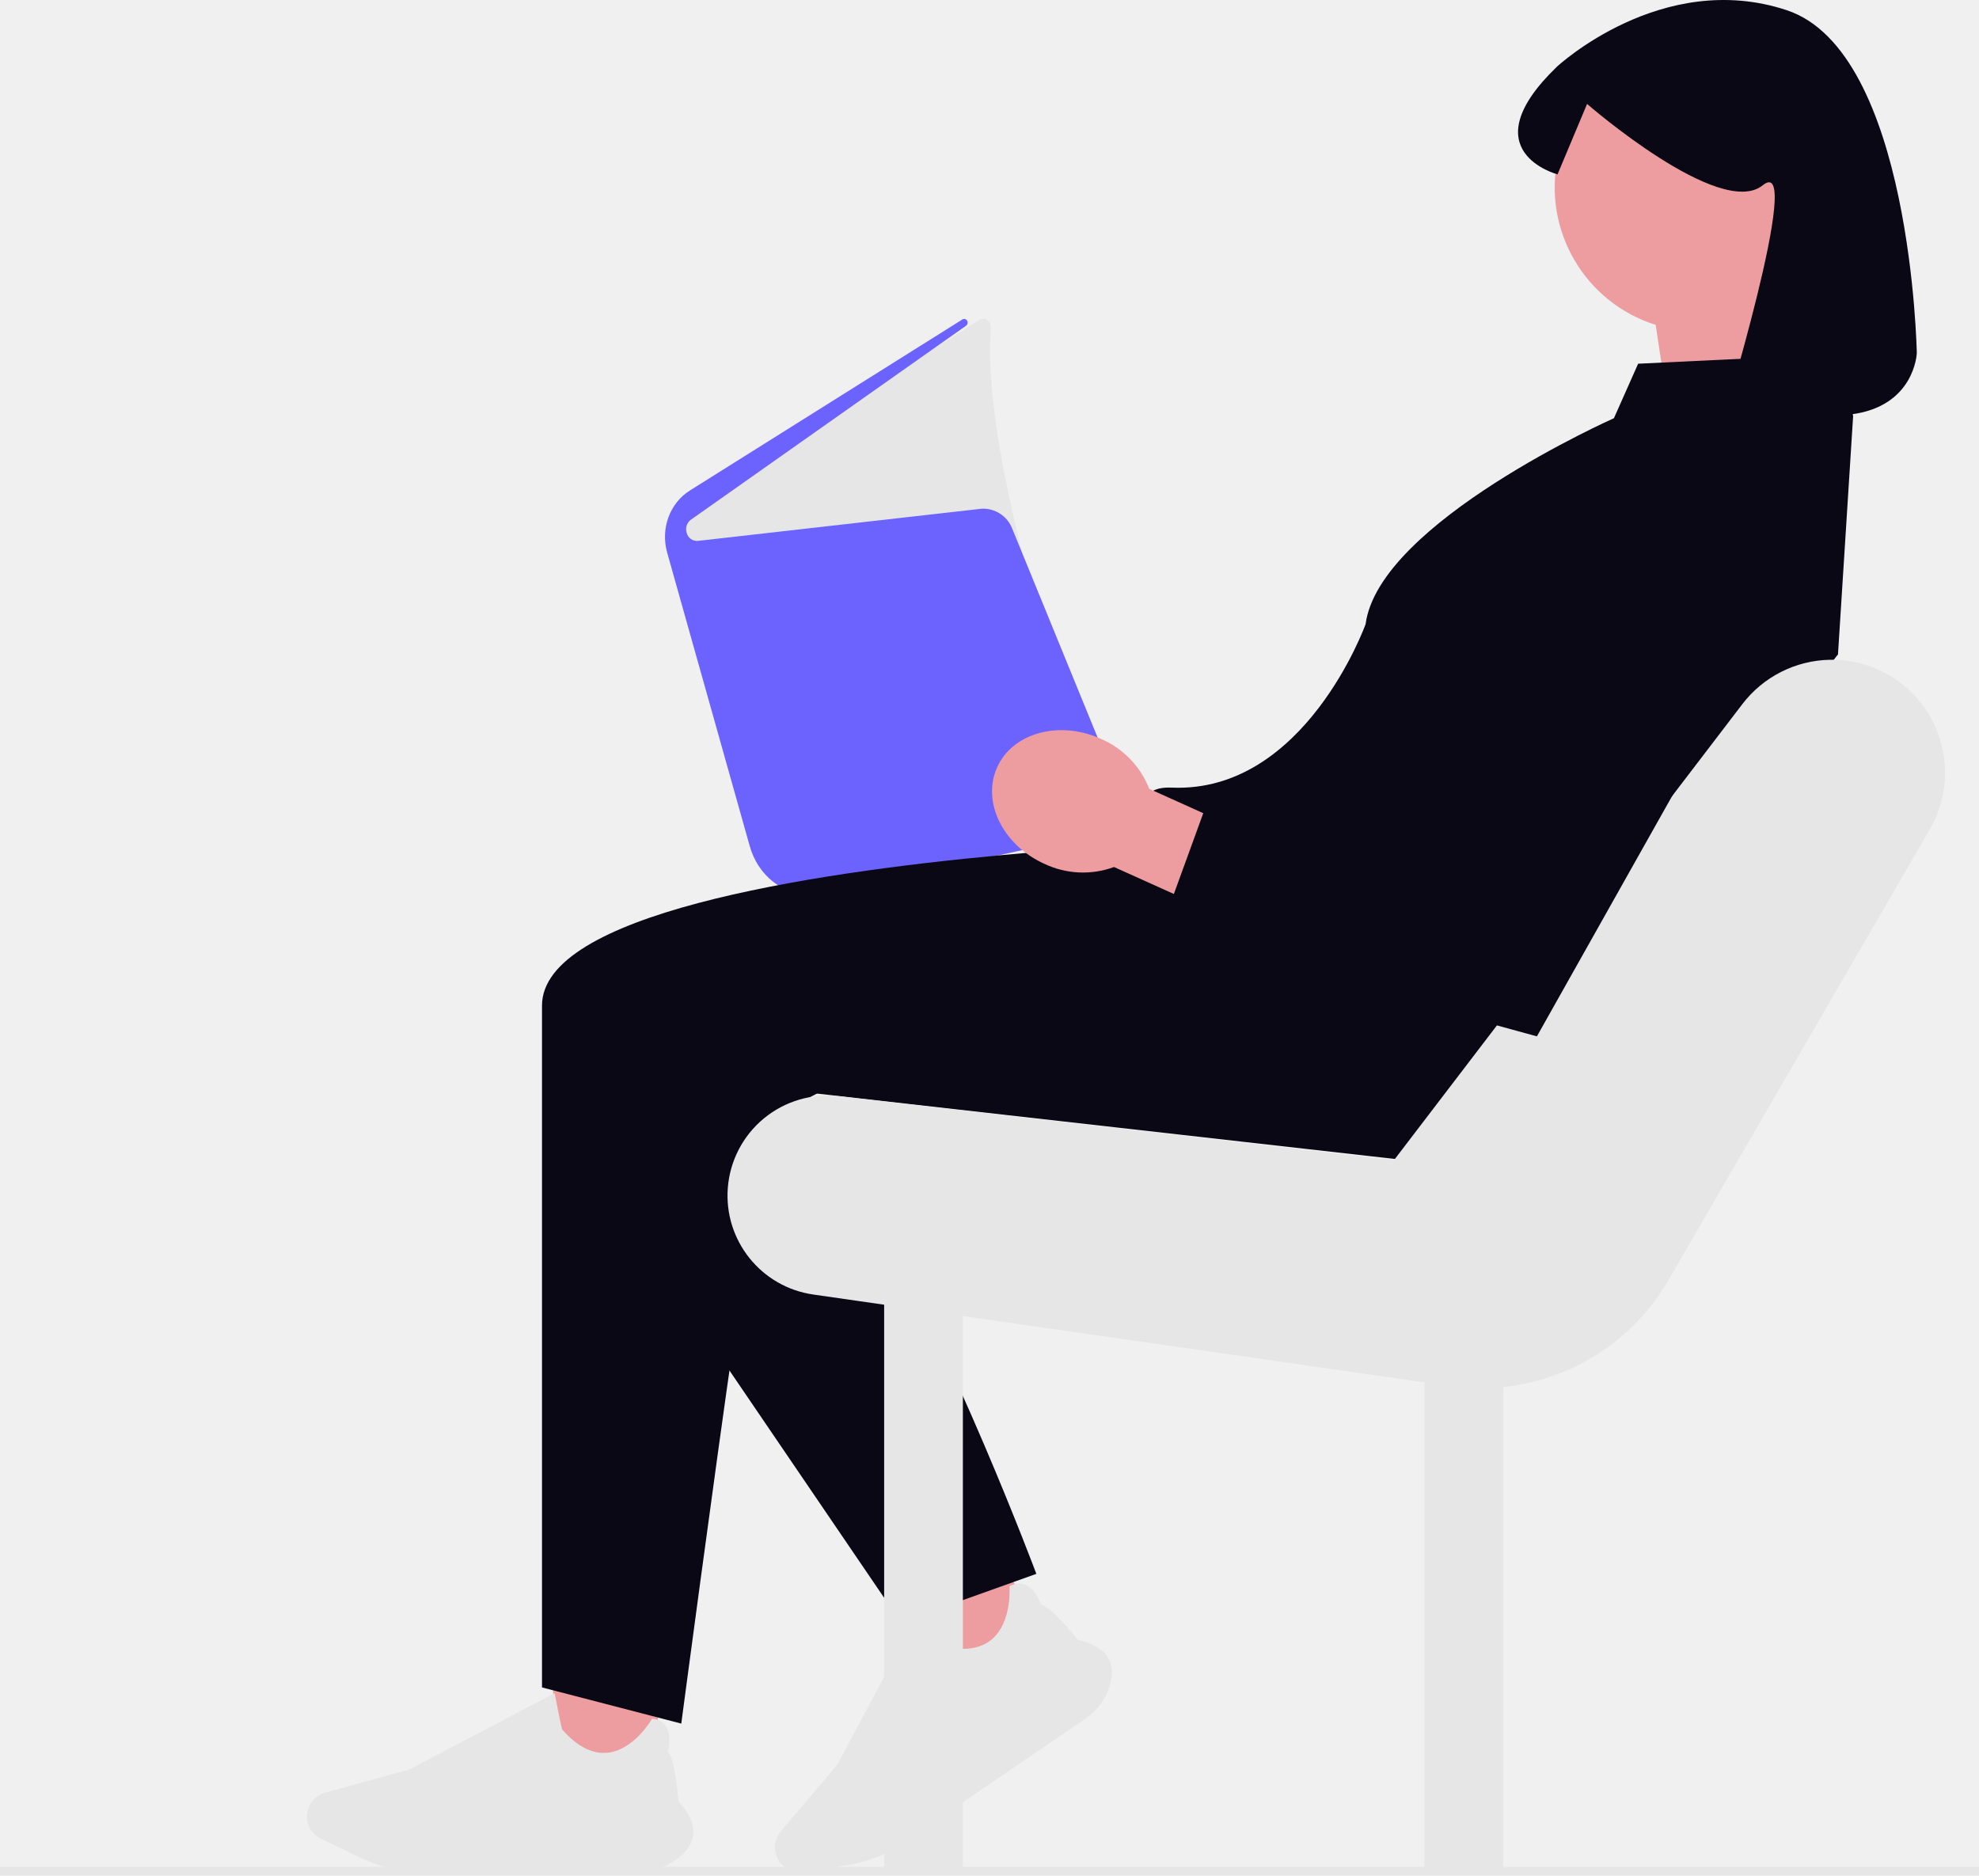
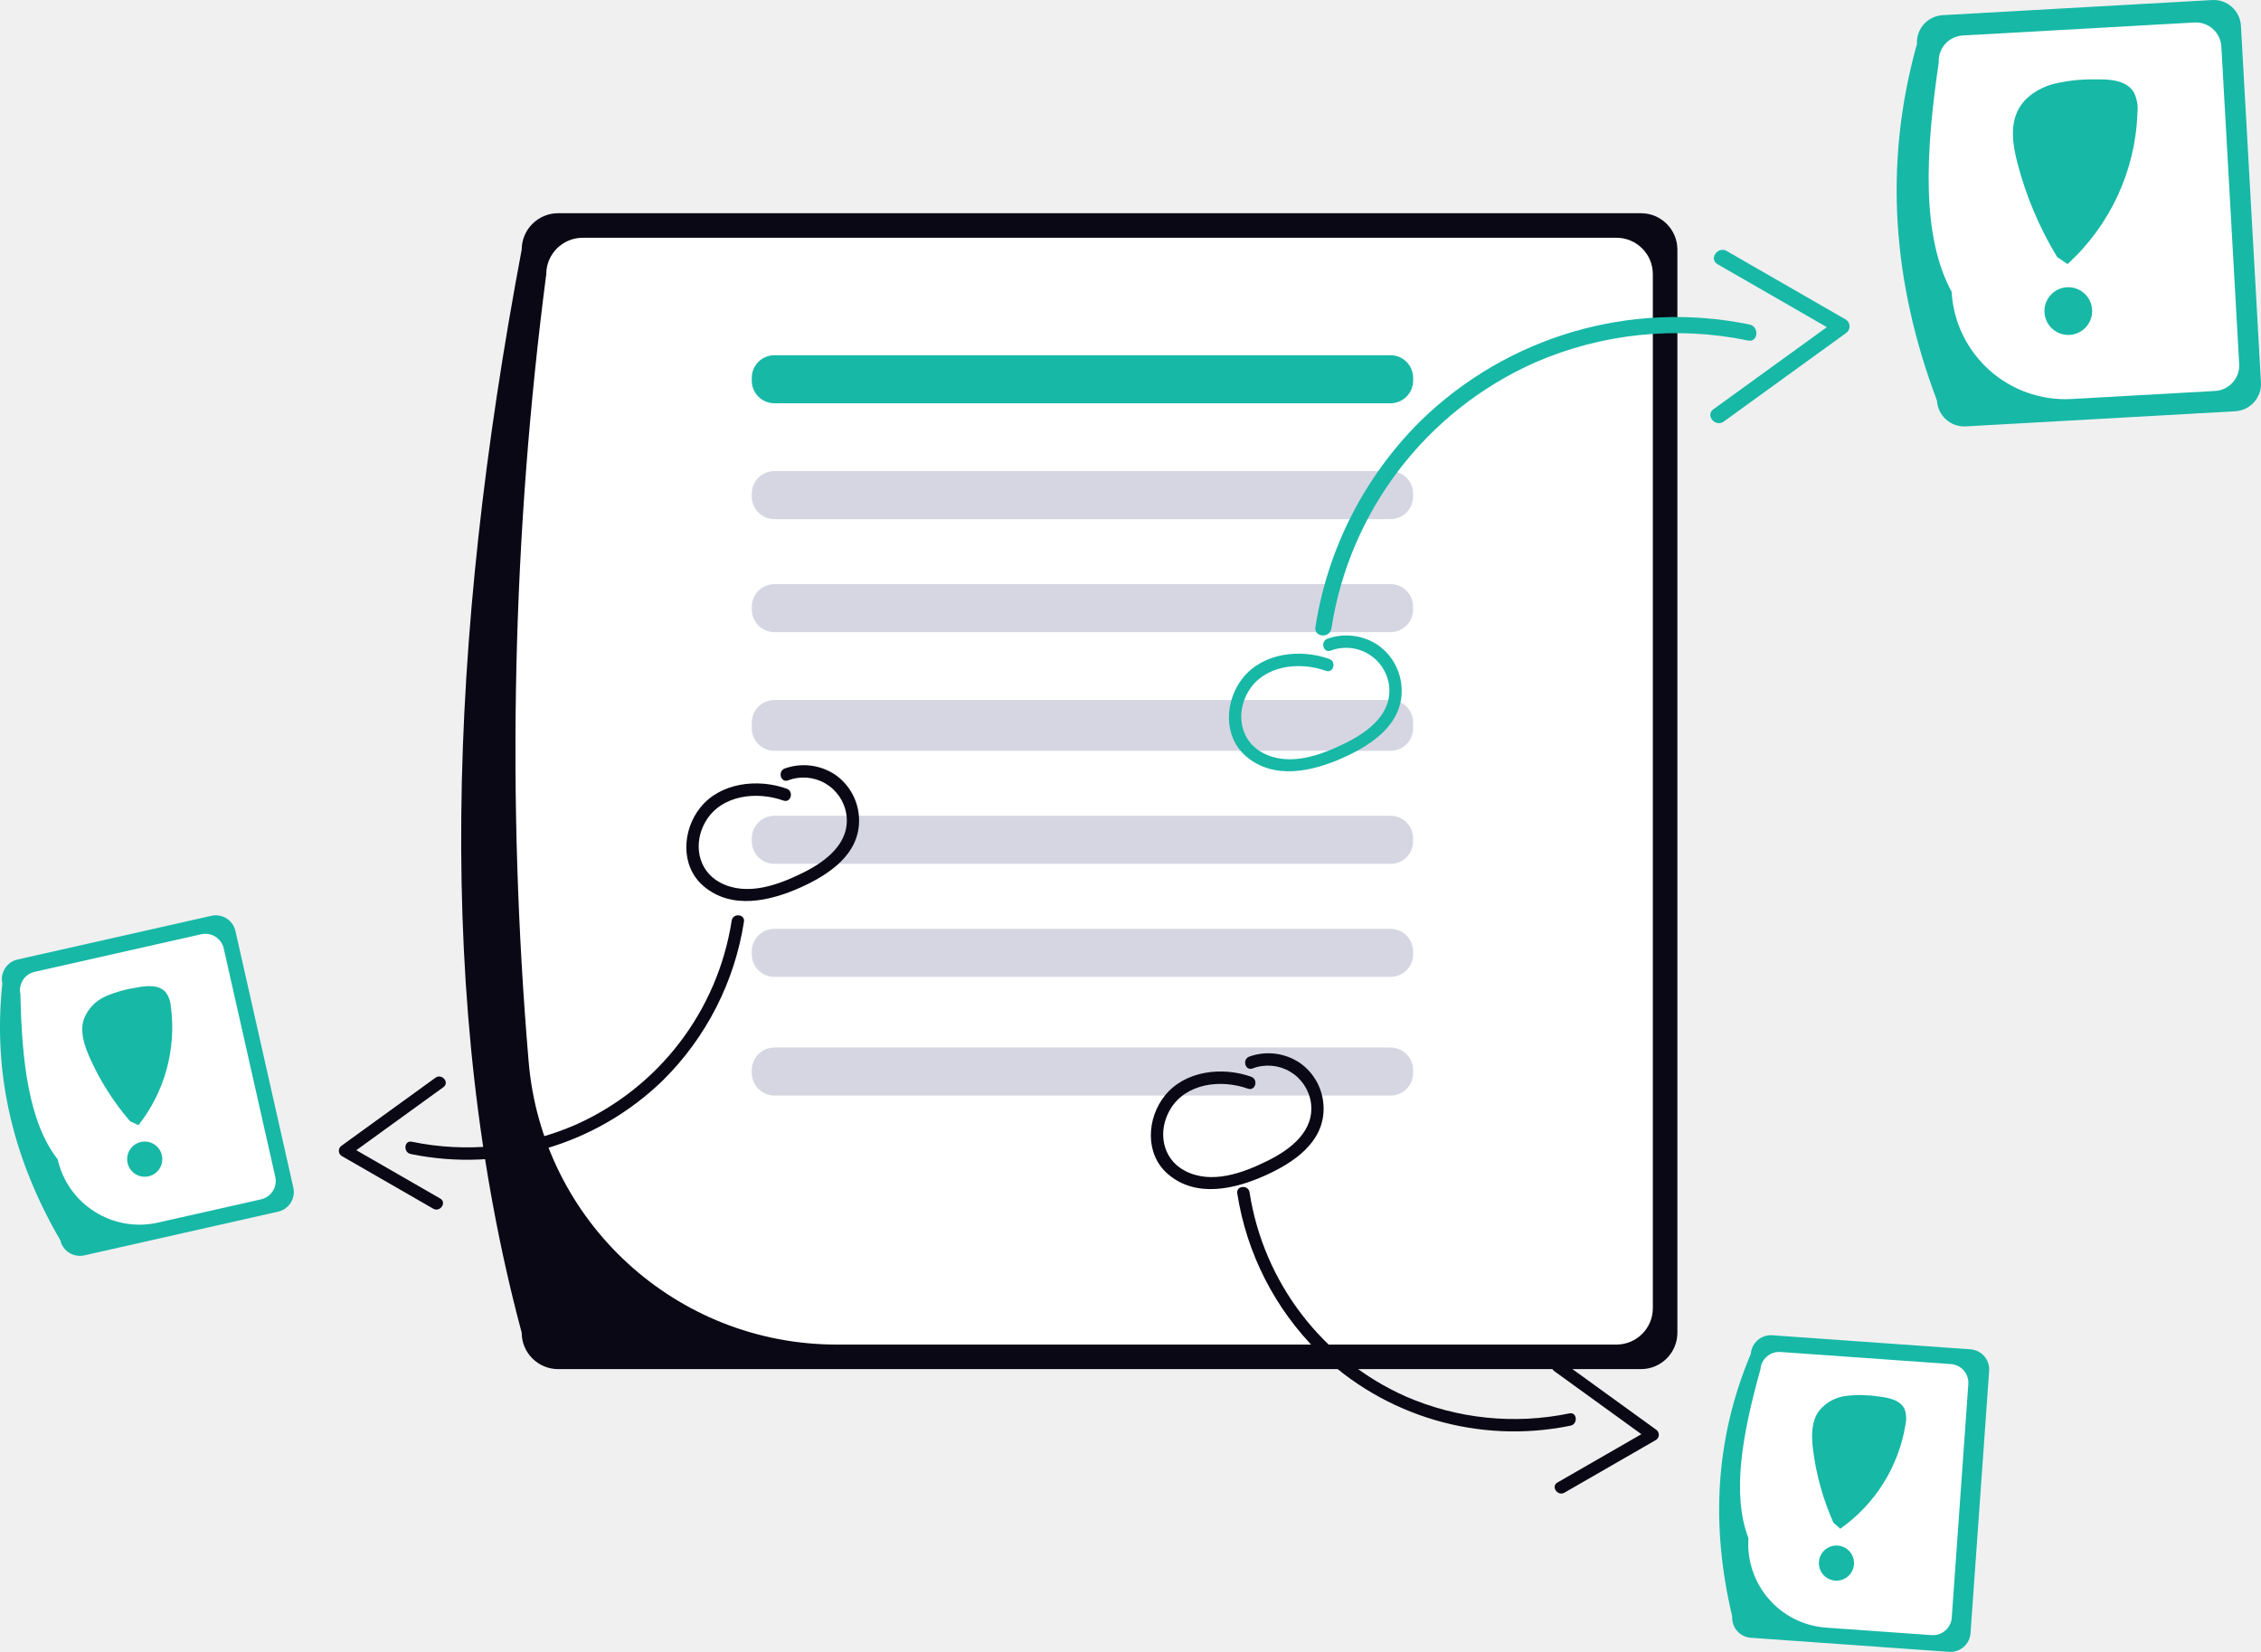
- <svg xmlns="http://www.w3.org/2000/svg" width="844.164" height="800" viewBox="0 0 844.164 800" role="img" artist="Katerina Limpitsouni" source="https://undraw.co/">
-   <g transform="translate(-546 -170)">
-     <g transform="translate(829.657 306.037)">
-       <path d="M304.285,558.3l115.4-11.569-.469-1.567c-23.261-77.648-42.258-145.378-39.081-187.845a3.221,3.221,0,0,0-1.536-2.994,3.278,3.278,0,0,0-3.415-.013L245.642,435.592l16.707,34.076Z" transform="translate(-241.112 -353.836)" fill="#e6e6e6" />
-       <path d="M302.563,599.62a25.919,25.919,0,0,0,5.516-.6l105-22.941a22.612,22.612,0,0,0,15.461-12.549,25.653,25.653,0,0,0,.618-20.816l-40.6-99.312a13.305,13.305,0,0,0-12.961-8.552L254.335,448.6a4.509,4.509,0,0,1-4.586-3.228,5.06,5.06,0,0,1,1.517-5.666l117.684-82.972a1.652,1.652,0,0,0,.312-2.143,1.4,1.4,0,0,0-1.965-.471L251.017,427.109c-8.561,5.376-12.535,16.253-9.665,26.453L276.582,578.8C280.129,591.41,290.77,599.62,302.563,599.62Zm66-243.178-.009.005Z" transform="translate(-240.428 -353.89)" fill="#6c63ff" />
+ <svg xmlns="http://www.w3.org/2000/svg" width="800" height="584.6" viewBox="0 0 800 584.6" role="img" artist="Katerina Limpitsouni" source="https://undraw.co/">
+   <g transform="translate(-555.995 -289.74)">
+     <g transform="translate(1227.079 289.74)">
+       <path d="M662.776,344.458c-15.511-41.126-19.159-83.117-7.089-126.253a9.664,9.664,0,0,1,9.1-10.18l95.349-5.354a9.665,9.665,0,0,1,10.179,9.1L777.4,338.022a9.664,9.664,0,0,1-9.1,10.18l-95.349,5.354a9.665,9.665,0,0,1-10.18-9.1Z" transform="translate(-648.5 -202.656)" fill="#17B8A6" />
+       <path d="M664.411,303.432c-10.749-19.87-9.25-49.275-4.557-81.167a9.051,9.051,0,0,1,8.52-9.533l81.945-4.6a9.051,9.051,0,0,1,9.534,8.52L766.16,329a9.051,9.051,0,0,1-8.52,9.533l-50.763,2.85A40.317,40.317,0,0,1,664.411,303.432Z" transform="translate(-644.962 -200.175)" fill="#fff" />
+       <circle cx="8.443" cy="8.443" r="8.443" transform="translate(52.29 101.646)" fill="#17B8A6" />
+       <path d="M719.563,226.547c-2.576-4.294-8.54-4.678-13.547-4.566a58.141,58.141,0,0,0-15.33,1.717c-4.944,1.47-9.653,4.478-12.04,9.049-2.933,5.619-1.9,12.43-.328,18.569a123.939,123.939,0,0,0,14.126,33.525l3.662,2.5a76.016,76.016,0,0,0,24.745-53.61,13.139,13.139,0,0,0-1.288-7.188Z" transform="translate(-635.645 -193.88)" fill="#17B8A6" />
    </g>
-     <rect width="44.672" height="58.88" transform="translate(781.915 868.624)" fill="#ed9da0" />
-     <path d="M365.166,627.536H270.206a54.769,54.769,0,0,1-23.588-5.374l-17.507-8.416a10.513,10.513,0,0,1,1.751-19.607l36.115-9.993,61.786-32.476.046.234c1.155,5.849,2.945,14.693,3.173,15.229,6.336,7.259,12.846,10.6,19.346,9.944,11.34-1.15,18.878-14.243,18.953-14.376l.057-.1.115.011a7.52,7.52,0,0,1,5.837,3.183c2.586,3.9,1.009,9.91.749,10.813,3.1,3.032,4.489,19.958,4.6,21.325,4.479,4.747,6.607,9.312,6.326,13.567-.247,3.719-2.309,7.173-6.13,10.266a26.519,26.519,0,0,1-16.67,5.771Z" transform="translate(453.801 340.606)" fill="#e6e6e6" />
-     <path d="M639.419,225.292a61.487,61.487,0,1,0-79.909,58.676L571.4,362.524l60.6-50.5s-13.09-16.674-20.111-35.475a61.42,61.42,0,0,0,27.537-51.26Z" transform="translate(692.733 24.614)" fill="#ed9da0" />
-     <path d="M717.16,236.869l-86.541,4.154-10.333,23.25s-100.212,44.515-105.916,87.832c0,0-25.858,72.119-82.666,69.748S542.787,584.6,542.787,584.6L715.868,365.022l6.458-101.632Z" transform="translate(614.144 84.134)" fill="#090814" />
-     <path d="M396.136,459.023l-35.079-3.974c8.935,18.963,5.806,63.243-.6,107.43C352,620.678,337.81,727.727,337.81,727.727L278.4,712.3V421.457c0-38.8,112.167-56.436,196.081-64.205,50.123-4.627,90.167-5.753,90.167-5.753L680.786,491.233Z" transform="translate(498.796 177.523)" fill="#090814" />
-     <rect width="44.672" height="58.88" transform="translate(922.237 841.849) rotate(-34.231)" fill="#ed9da0" />
-     <path d="M475.282,557.591c-2.159-3.665-6.479-6.242-12.865-7.636-.853-1.071-11.523-14.282-15.788-15.062-.289-.89-2.359-6.732-6.7-8.511a6.771,6.771,0,0,0-4.409-.237,9.746,9.746,0,0,0-2.214.89l-.109.054.018.109c.018.162,1.137,15.226-7.585,22.558-5.009,4.191-12.267,5.1-21.594,2.668-.487-.325-6.932-6.624-11.179-10.815l-.182-.162-.344.635-32.465,60.975-24.226,28.582a10.5,10.5,0,0,0,9.585,17.185l19.195-2.885a54.964,54.964,0,0,0,22.521-8.818l78.523-53.426a26.559,26.559,0,0,0,10.524-14.155C477.406,564.838,477.17,560.828,475.282,557.591Z" transform="translate(543.396 319.598)" fill="#e6e6e6" />
-     <path d="M407.891,483.44c35.712,59.232,71.826,155.83,71.826,155.83l-9.748,3.485L426.506,658.29l-4.591,1.651L372.2,586.9c-28.562-41.992-62.535-91.933-82.061-120.605V445.875c0-38.8,112.167-56.436,196.08-64.205L373.09,441.247C383.7,447.516,395.77,463.314,407.891,483.44Z" transform="translate(508.347 202.105)" fill="#090814" />
-     <path d="M830.408,326.354h0a48.175,48.175,0,0,0-75.521,1.324L606.321,522.17l-236.8-27.232a42.646,42.646,0,0,0-47.393,39.1h0a42.646,42.646,0,0,0,36.452,45.49l271.554,39.038A92.574,92.574,0,0,0,723.4,573.355L834.85,381.081a48.175,48.175,0,0,0-4.443-54.727Z" transform="translate(534.326 142.692)" fill="#e6e6e6" />
-     <rect width="33.583" height="264.576" transform="translate(923.144 703.609)" fill="#e6e6e6" />
-     <rect width="33.583" height="264.576" transform="translate(1153.613 703.609)" fill="#e6e6e6" />
-     <path d="M451.242,350.332l57.107,25.737-15.026,33.344-57.109-25.737a38.386,38.386,0,0,1-29.648-1.326c-17.8-8.022-26.85-26.468-20.21-41.2S412.809,320.978,430.609,329a38.389,38.389,0,0,1,20.633,21.333Z" transform="translate(584.983 156.175)" fill="#ed9da0" />
-     <path d="M599.255,286.135l-46.5,134.332-108.5-33.583-20.667,56.833,160.9,44.105,97.781-173.8" transform="translate(617.093 124.27)" fill="#090814" />
-     <path d="M844.164,2.629H0V-1H844.164Z" transform="translate(546 967.371)" fill="#e6e6e6" />
-     <path d="M181.5,172.472s-.876,22.8-28.319,26.1l-55.671,6.677s36.51-119.2,18.312-104.461S40.86,66.1,40.86,66.1L28.255,96.15s-37.694-9.817-.281-45.906c0,0,44.756-41.76,98.028-24.132s55.506,146.359,55.506,146.359Z" transform="translate(1182.127 148.229)" fill="#090814" />
+     <path d="M341.6,647.809c-31-115.73-26-245.442,0-383.315a12.892,12.892,0,0,1,12.877-12.877H737.635a12.892,12.892,0,0,1,12.877,12.877V647.809a12.892,12.892,0,0,1-12.877,12.877H354.479A12.892,12.892,0,0,1,341.6,647.809Z" transform="translate(398.988 113.579)" fill="#090814" />
+     <path d="M338.056,549.166a1306.187,1306.187,0,0,1,6.232-278.7,12.892,12.892,0,0,1,12.877-12.877H722.946a12.877,12.877,0,0,1,12.877,12.877V636.407a12.877,12.877,0,0,1-12.877,12.877H447.08A109.349,109.349,0,0,1,338.056,549.166Z" transform="translate(404.988 116.295)" fill="#fff" />
+     <rect width="234" height="17" rx="8" transform="translate(821.995 415.454)" fill="#17B8A6" />
+     <rect width="234" height="17" rx="8" transform="translate(821.995 456.454)" fill="#d6d6e3" />
+     <rect width="234" height="17" rx="8" transform="translate(821.995 496.454)" fill="#d6d6e3" />
+     <rect width="234" height="18" rx="8" transform="translate(821.995 537.454)" fill="#d6d6e3" />
+     <rect width="234" height="17" rx="8" transform="translate(821.995 578.454)" fill="#d6d6e3" />
+     <rect width="234" height="17" rx="8" transform="translate(821.995 618.454)" fill="#d6d6e3" />
+     <rect width="234" height="17" rx="8" transform="translate(821.995 660.454)" fill="#d6d6e3" />
+     <path d="M524.468,338.324c-10.191-3.641-23.389-2.221-30.541,6.654-6.406,7.949-7.175,20.606.976,27.7,9.922,8.636,23.664,5.459,34.5.587,9.914-4.458,20.826-11.646,20.673-23.845a19.735,19.735,0,0,0-8.355-15.977,20.005,20.005,0,0,0-17.921-2.269c-2.616.956-1.486,5.175,1.16,4.208a15.334,15.334,0,0,1,20.6,11.928C547.083,357.439,538.429,364,530.387,368c-8.823,4.384-20.052,8.579-29.5,3.542-8.079-4.309-9.557-14.135-5.078-21.682,5.553-9.356,18.055-10.7,27.495-7.323,2.649.946,3.79-3.268,1.16-4.208Z" transform="translate(501.865 184.614)" fill="#17B8A6" />
+     <path d="M430.468,380.324c-10.191-3.641-23.389-2.221-30.541,6.655-6.406,7.949-7.174,20.606.976,27.7,9.922,8.636,23.664,5.459,34.5.587,9.914-4.458,20.826-11.646,20.673-23.845a19.735,19.735,0,0,0-8.355-15.977,20,20,0,0,0-17.921-2.269c-2.616.956-1.486,5.175,1.16,4.208a15.334,15.334,0,0,1,20.6,11.928c1.53,10.128-7.123,16.688-15.165,20.684-8.823,4.384-20.052,8.579-29.5,3.542-8.079-4.309-9.557-14.135-5.078-21.682,5.553-9.356,18.055-10.7,27.5-7.323C431.957,385.478,433.1,381.264,430.468,380.324Z" transform="translate(403.881 188.527)" fill="#090814" />
+     <path d="M508.987,490.819a100.731,100.731,0,0,0,28.5,55.949,99.344,99.344,0,0,0,89.406,26.25c2.719-.568,2.366-4.921-.382-4.347a96.263,96.263,0,0,1-57.833-5.952,95,95,0,0,1-55.348-72.282c-.422-2.766-4.771-2.4-4.347.382Z" transform="translate(484.787 221.263)" fill="#090814" />
+     <path d="M595.955,580.541l32.456-18.691a2.193,2.193,0,0,0,.162-3.468l-33.416-24.191c-2.262-1.637-5.083,1.694-2.8,3.344l33.416,24.191.162-3.468-32.456,18.69c-2.437,1.4.061,4.985,2.479,3.592Z" transform="translate(513.582 237.449)" fill="#090814" />
+     <path d="M528,381.111a131.212,131.212,0,0,1,37.13-72.881,129.408,129.408,0,0,1,116.462-34.193c3.542.74,3.082,6.41-.5,5.662a125.4,125.4,0,0,0-75.334,7.753,123.75,123.75,0,0,0-72.1,94.156c-.549,3.6-6.215,3.127-5.662-.5Z" transform="translate(493.423 130.543)" fill="#17B8A6" />
+     <path d="M616.3,253.68l42.278,24.347a2.857,2.857,0,0,1,.211,4.518l-43.528,31.512c-2.946,2.133-6.621-2.206-3.652-4.356l43.528-31.512.211,4.518-42.278-24.347C609.9,256.531,613.15,251.866,616.3,253.68Z" transform="translate(550.632 124.878)" fill="#17B8A6" />
+     <path d="M446.4,410.819a100.731,100.731,0,0,1-28.5,55.949,99.344,99.344,0,0,1-89.406,26.25c-2.719-.568-2.366-4.921.382-4.347a96.263,96.263,0,0,0,57.832-5.952,95,95,0,0,0,55.348-72.282c.422-2.767,4.771-2.4,4.347.382Z" transform="translate(372.824 205.128)" fill="#090814" />
+     <path d="M333.82,500.541l-32.456-18.691a2.193,2.193,0,0,1-.162-3.468l33.416-24.191c2.262-1.637,5.083,1.694,2.8,3.344l-33.416,24.191-.162-3.468,32.456,18.69c2.437,1.4-.061,4.985-2.479,3.592Z" transform="translate(375.462 216.951)" fill="#090814" />
+     <g transform="translate(555.995 613.665)">
+       <path d="M237.326,553.459c-16.263-27.982-24.014-58.033-20.491-90.827a7.116,7.116,0,0,1,5.37-8.5L290.8,438.658a7.116,7.116,0,0,1,8.5,5.37l20.491,90.827a7.116,7.116,0,0,1-5.369,8.5l-68.594,15.475a7.116,7.116,0,0,1-8.5-5.37Z" transform="translate(-215.999 -438.484)" fill="#17B8A6" />
+       <path d="M234.191,522.794c-10.221-13.124-12.706-34.661-13.174-58.392a6.664,6.664,0,0,1,5.029-7.959L285,443.144a6.665,6.665,0,0,1,7.959,5.029L311.191,529a6.665,6.665,0,0,1-5.029,7.959l-36.519,8.239A29.686,29.686,0,0,1,234.191,522.794Z" transform="translate(-213.791 -436.44)" fill="#fff" />
+       <circle cx="6.217" cy="6.217" r="6.217" transform="translate(44.995 80.081)" fill="#f2f2f2" />
+       <path d="M265.541,457.906c-2.393-2.806-6.771-2.359-10.393-1.669a42.808,42.808,0,0,0-10.924,3.11,14.419,14.419,0,0,0-7.644,8.035c-1.447,4.437.129,9.259,2.019,13.525a91.256,91.256,0,0,0,14.333,22.63l2.964,1.372a55.972,55.972,0,0,0,11.455-41.94A9.674,9.674,0,0,0,265.541,457.906Z" transform="translate(-206.9 -430.651)" fill="#f2f2f2" />
+       <circle cx="6.217" cy="6.217" r="6.217" transform="translate(44.995 80.081)" fill="#17B8A6" />
+       <path d="M265.541,457.906c-2.393-2.806-6.771-2.359-10.393-1.669a42.808,42.808,0,0,0-10.924,3.11,14.419,14.419,0,0,0-7.644,8.035c-1.447,4.437.129,9.259,2.019,13.525a91.256,91.256,0,0,0,14.333,22.63l2.964,1.372a55.972,55.972,0,0,0,11.455-41.94A9.674,9.674,0,0,0,265.541,457.906Z" transform="translate(-206.9 -430.651)" fill="#17B8A6" />
+     </g>
+     <g transform="translate(1164.278 762.271)">
+       <path d="M628.492,617.509c-7.5-31.484-6.246-62.494,6.59-92.876a7.116,7.116,0,0,1,7.594-6.587l70.142,4.977a7.116,7.116,0,0,1,6.587,7.593l-6.59,92.876a7.116,7.116,0,0,1-7.594,6.587L635.08,625.1A7.116,7.116,0,0,1,628.492,617.509Z" transform="translate(-623.877 -518.028)" fill="#17B8A6" />
+       <path d="M633.054,587.99c-6-15.515-2.163-36.853,4.237-59.709a6.664,6.664,0,0,1,7.111-6.169l60.281,4.277a6.664,6.664,0,0,1,6.169,7.111l-5.864,82.647a6.665,6.665,0,0,1-7.112,6.169l-37.343-2.65a29.686,29.686,0,0,1-27.48-31.677Z" transform="translate(-622.69 -516.18)" fill="#fff" />
+       <circle cx="6.217" cy="6.217" r="6.217" transform="translate(35.287 74.432)" fill="#17B8A6" />
+       <path d="M679.256,537.667c-1.481-3.377-5.8-4.213-9.469-4.6a42.813,42.813,0,0,0-11.357-.174,14.419,14.419,0,0,0-9.637,5.487c-2.666,3.831-2.549,8.9-1.97,13.533a91.253,91.253,0,0,0,7.193,25.8l2.442,2.169a55.972,55.972,0,0,0,23.07-36.85A9.674,9.674,0,0,0,679.256,537.667Z" transform="translate(-613.602 -511.406)" fill="#17B8A6" />
+     </g>
+     <path d="M523.468,464.324c-10.191-3.641-23.389-2.221-30.541,6.655-6.406,7.949-7.174,20.606.976,27.7,9.922,8.636,23.664,5.459,34.5.587,9.914-4.458,20.826-11.646,20.673-23.845a19.735,19.735,0,0,0-8.355-15.977,20,20,0,0,0-17.921-2.269c-2.616.956-1.486,5.175,1.16,4.208a15.334,15.334,0,0,1,20.6,11.928C546.083,483.439,537.429,490,529.387,494c-8.823,4.384-20.052,8.579-29.5,3.542-8.079-4.309-9.557-14.135-5.078-21.682,5.553-9.356,18.055-10.7,27.495-7.323,2.649.947,3.79-3.268,1.16-4.208Z" transform="translate(475.241 206.48)" fill="#090814" />
  </g>
</svg>
